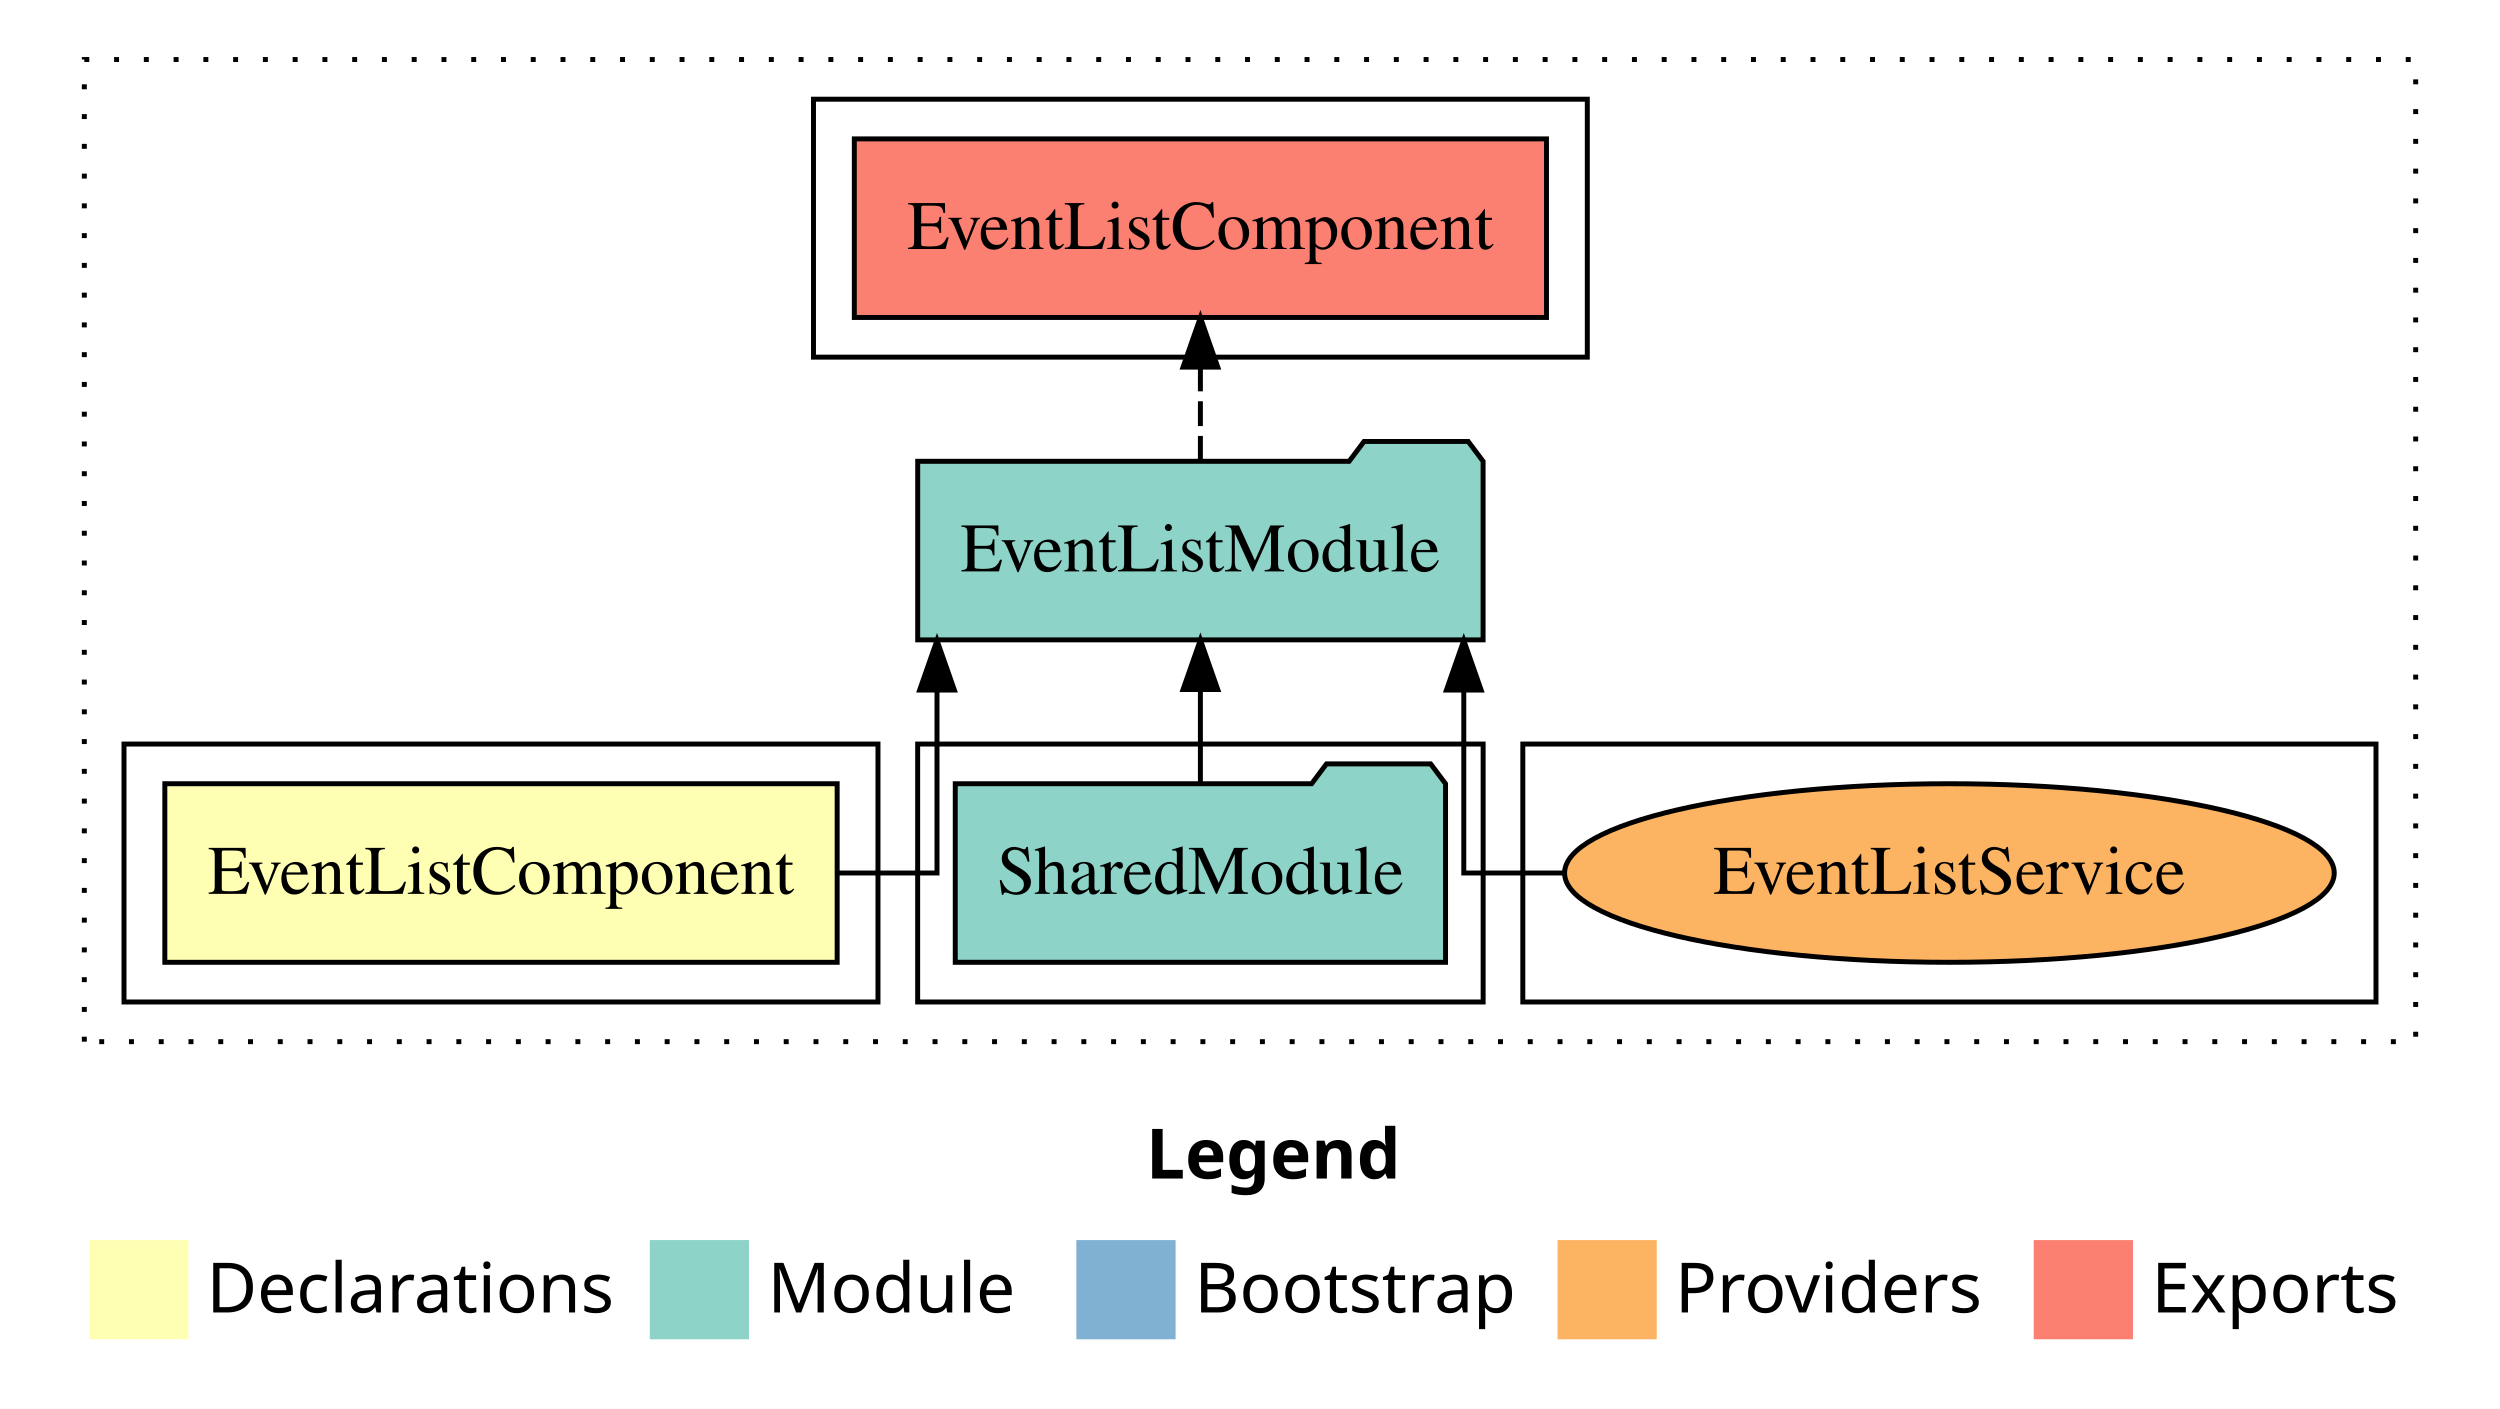
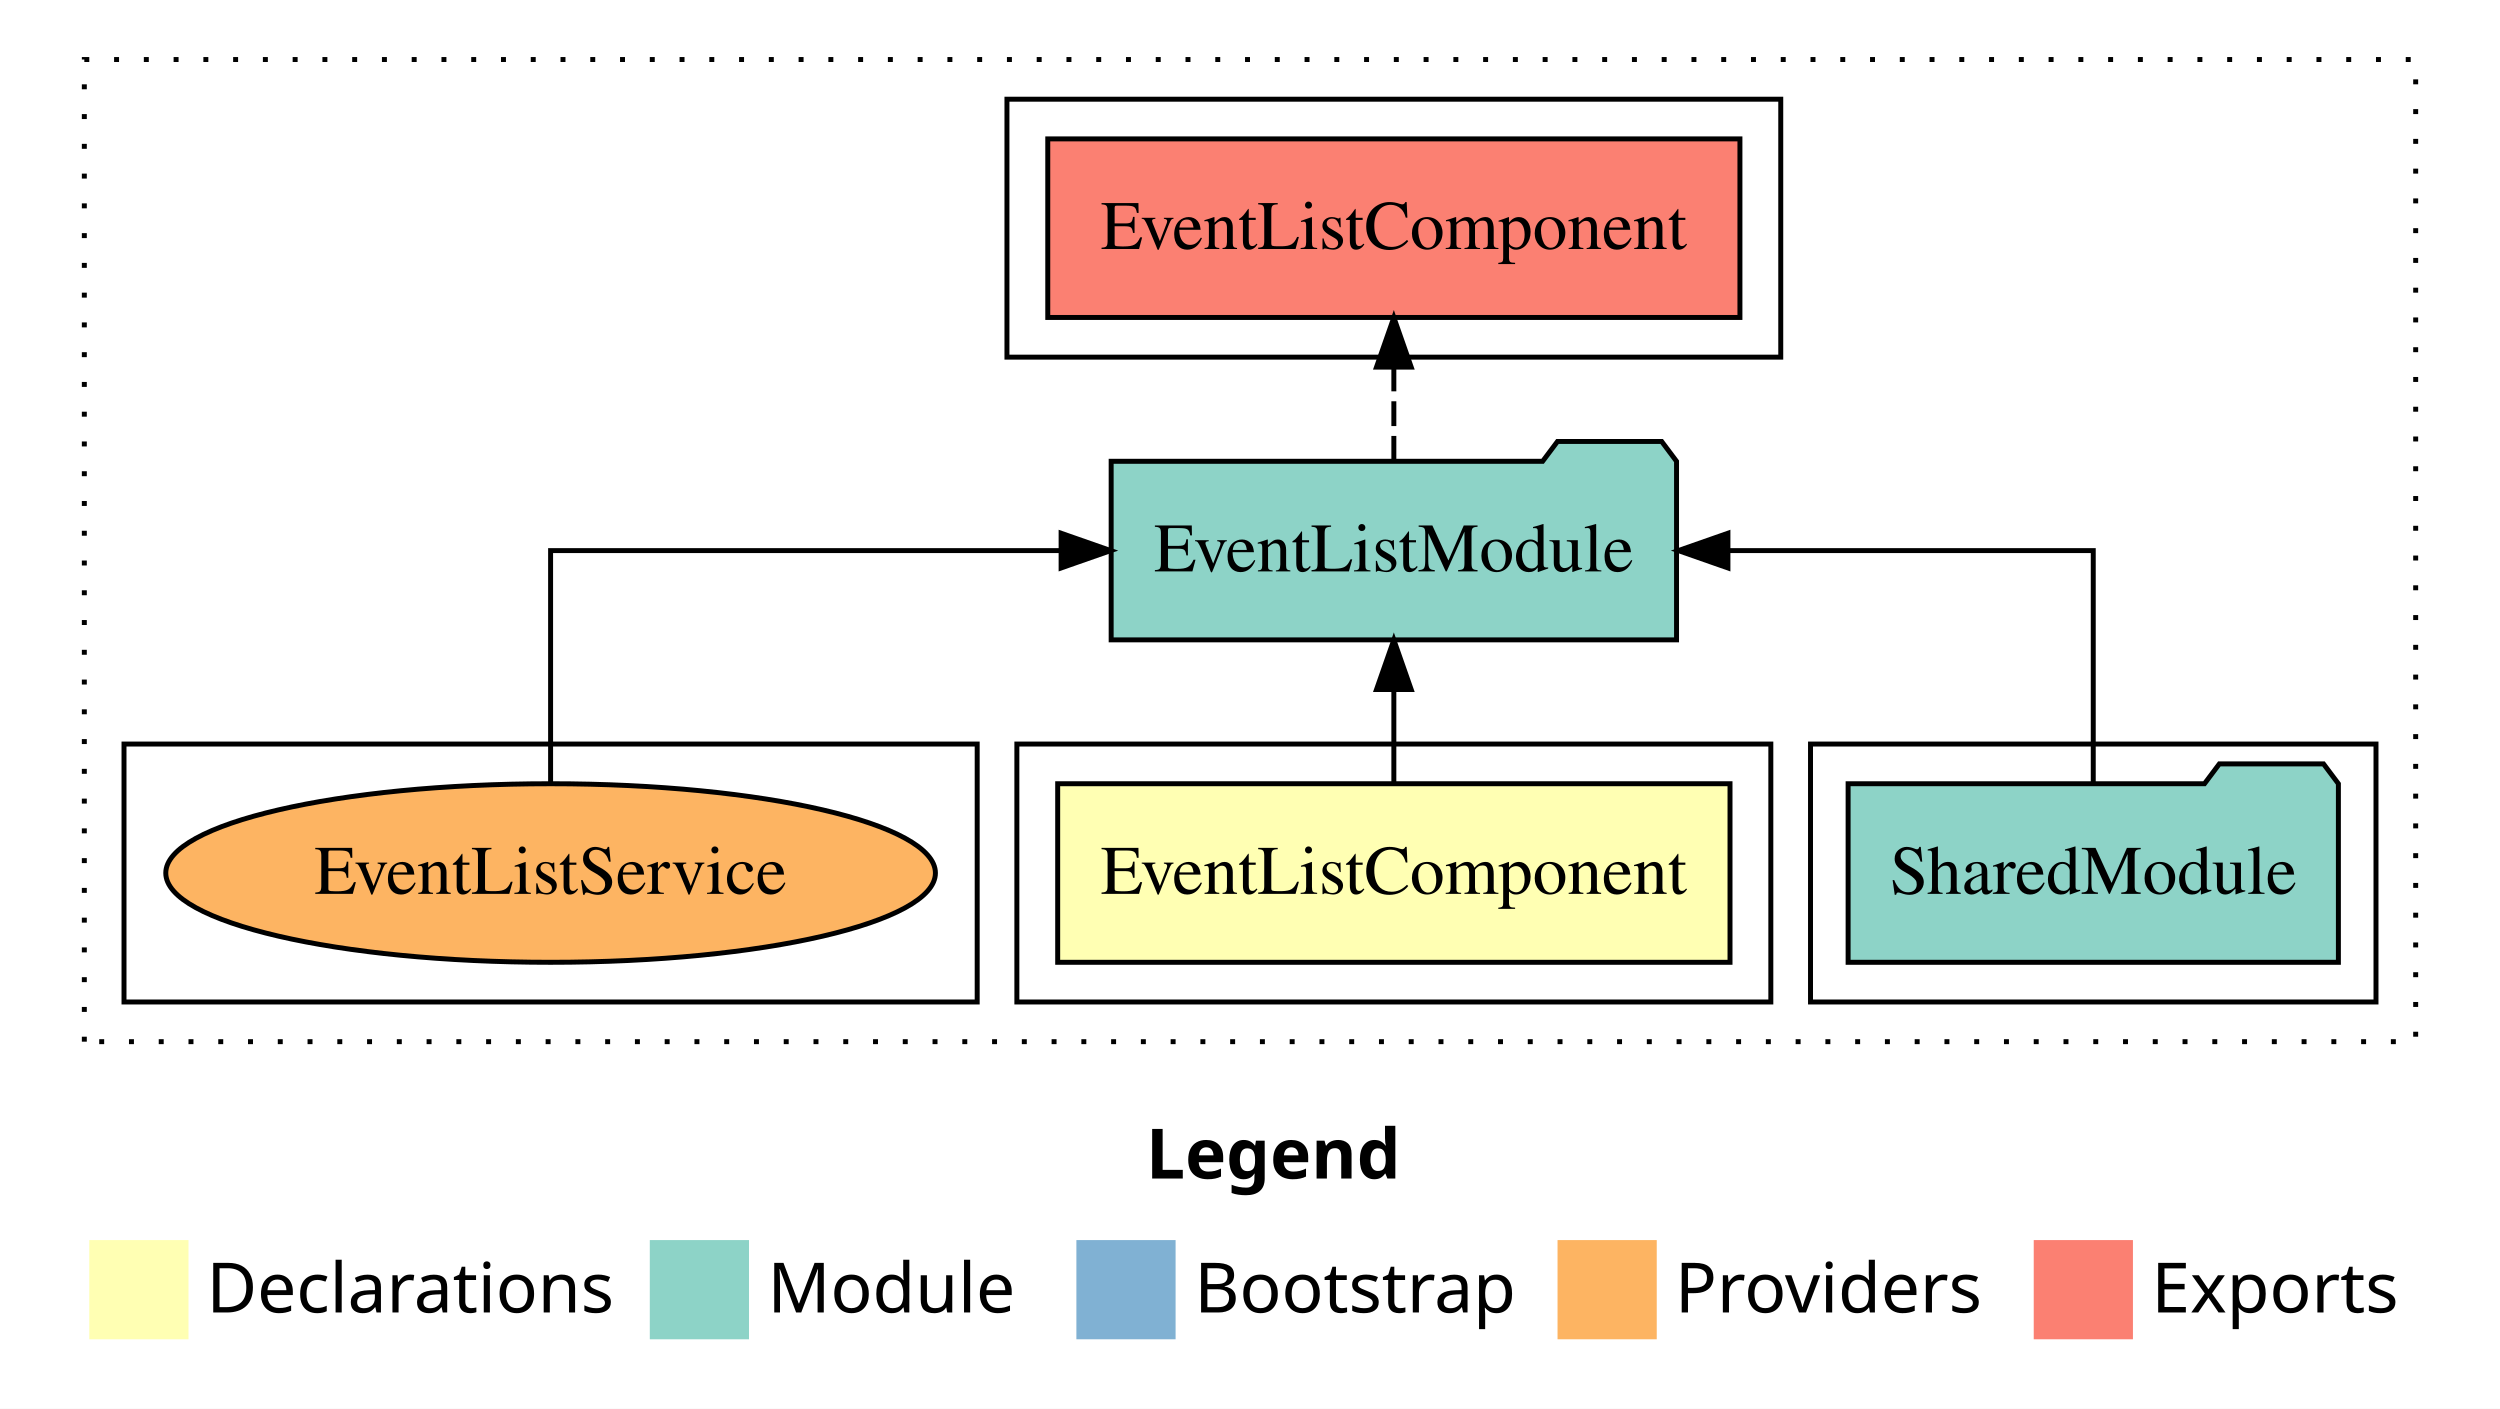
<svg xmlns="http://www.w3.org/2000/svg" width="504pt" height="284pt" viewBox="0.00 0.00 504.00 284.00">
  <g id="graph0" class="graph" transform="scale(1 1) rotate(0) translate(4 280)">
    <polygon fill="white" stroke="transparent" points="-4,4 -4,-280 500,-280 500,4 -4,4" />
    <text text-anchor="start" x="227.01" y="-42.4" font-family="sans-serif" font-weight="bold" font-size="14.00">Legend</text>
    <polygon fill="#ffffb3" stroke="transparent" points="14,-10 14,-30 34,-30 34,-10 14,-10" />
    <text text-anchor="start" x="37.63" y="-15.4" font-family="sans-serif" font-size="14.00">  Declarations</text>
    <polygon fill="#8dd3c7" stroke="transparent" points="127,-10 127,-30 147,-30 147,-10 127,-10" />
    <text text-anchor="start" x="150.73" y="-15.4" font-family="sans-serif" font-size="14.00">  Module</text>
    <polygon fill="#80b1d3" stroke="transparent" points="213,-10 213,-30 233,-30 233,-10 213,-10" />
    <text text-anchor="start" x="236.78" y="-15.4" font-family="sans-serif" font-size="14.00">  Bootstrap</text>
    <polygon fill="#fdb462" stroke="transparent" points="310,-10 310,-30 330,-30 330,-10 310,-10" />
    <text text-anchor="start" x="333.67" y="-15.4" font-family="sans-serif" font-size="14.00">  Providers</text>
    <polygon fill="#fb8072" stroke="transparent" points="406,-10 406,-30 426,-30 426,-10 406,-10" />
    <text text-anchor="start" x="429.73" y="-15.4" font-family="sans-serif" font-size="14.00">  Exports</text>
    <g id="clust1" class="cluster">
      <polygon fill="none" stroke="black" stroke-dasharray="1,5" points="13,-70 13,-268 483,-268 483,-70 13,-70" />
    </g>
-     <g id="clust7" class="cluster">
-       <polygon fill="none" stroke="black" points="303,-78 303,-130 475,-130 475,-78 303,-78" />
+     <g id="clust5" class="cluster">
+       <polygon fill="none" stroke="black" points="199,-208 199,-260 355,-260 355,-208 199,-208" />
    </g>
    <g id="clust4" class="cluster">
-       <polygon fill="none" stroke="black" points="181,-78 181,-130 295,-130 295,-78 181,-78" />
+       <polygon fill="none" stroke="black" points="361,-78 361,-130 475,-130 475,-78 361,-78" />
    </g>
    <g id="clust2" class="cluster">
-       <polygon fill="none" stroke="black" points="21,-78 21,-130 173,-130 173,-78 21,-78" />
+       <polygon fill="none" stroke="black" points="201,-78 201,-130 353,-130 353,-78 201,-78" />
    </g>
-     <g id="clust5" class="cluster">
-       <polygon fill="none" stroke="black" points="160,-208 160,-260 316,-260 316,-208 160,-208" />
+     <g id="clust7" class="cluster">
+       <polygon fill="none" stroke="black" points="21,-78 21,-130 193,-130 193,-78 21,-78" />
    </g>
    <g id="node1" class="node">
-       <polygon fill="#ffffb3" stroke="black" points="164.77,-122 29.23,-122 29.23,-86 164.77,-86 164.77,-122" />
-       <text text-anchor="middle" x="97" y="-99.8" font-family="Times,serif" font-size="14.00">EventListComponent</text>
+       <polygon fill="#ffffb3" stroke="black" points="344.77,-122 209.23,-122 209.23,-86 344.77,-86 344.77,-122" />
+       <text text-anchor="middle" x="277" y="-99.8" font-family="Times,serif" font-size="14.00">EventListComponent</text>
    </g>
    <g id="node2" class="node">
-       <polygon fill="#8dd3c7" stroke="black" points="294.99,-187 291.99,-191 270.99,-191 267.99,-187 181.01,-187 181.01,-151 294.99,-151 294.99,-187" />
-       <text text-anchor="middle" x="238" y="-164.8" font-family="Times,serif" font-size="14.00">EventListModule</text>
+       <polygon fill="#8dd3c7" stroke="black" points="333.99,-187 330.99,-191 309.99,-191 306.99,-187 220.01,-187 220.01,-151 333.99,-151 333.99,-187" />
+       <text text-anchor="middle" x="277" y="-164.8" font-family="Times,serif" font-size="14.00">EventListModule</text>
    </g>
    <g id="edge1" class="edge">
-       <path fill="none" stroke="black" d="M164.95,-104C176.53,-104 184.9,-104 184.9,-104 184.9,-104 184.9,-140.89 184.9,-140.89" />
-       <polygon fill="black" stroke="black" points="181.4,-140.89 184.9,-150.89 188.4,-140.89 181.4,-140.89" />
+       <path fill="none" stroke="black" d="M277,-122.11C277,-122.11 277,-140.99 277,-140.99" />
+       <polygon fill="black" stroke="black" points="273.5,-140.99 277,-150.99 280.5,-140.99 273.5,-140.99" />
    </g>
    <g id="node4" class="node">
-       <polygon fill="#fb8072" stroke="black" points="307.77,-252 168.23,-252 168.23,-216 307.77,-216 307.77,-252" />
-       <text text-anchor="middle" x="238" y="-229.8" font-family="Times,serif" font-size="14.00">EventListComponent </text>
+       <polygon fill="#fb8072" stroke="black" points="346.77,-252 207.23,-252 207.23,-216 346.77,-216 346.77,-252" />
+       <text text-anchor="middle" x="277" y="-229.8" font-family="Times,serif" font-size="14.00">EventListComponent </text>
    </g>
    <g id="edge3" class="edge">
-       <path fill="none" stroke="black" stroke-dasharray="5,2" d="M238,-187.11C238,-187.11 238,-205.99 238,-205.99" />
-       <polygon fill="black" stroke="black" points="234.5,-205.99 238,-215.99 241.5,-205.99 234.5,-205.99" />
+       <path fill="none" stroke="black" stroke-dasharray="5,2" d="M277,-187.11C277,-187.11 277,-205.99 277,-205.99" />
+       <polygon fill="black" stroke="black" points="273.5,-205.99 277,-215.99 280.5,-205.99 273.5,-205.99" />
    </g>
    <g id="node3" class="node">
-       <polygon fill="#8dd3c7" stroke="black" points="287.42,-122 284.42,-126 263.42,-126 260.42,-122 188.58,-122 188.58,-86 287.42,-86 287.42,-122" />
-       <text text-anchor="middle" x="238" y="-99.8" font-family="Times,serif" font-size="14.00">SharedModule</text>
+       <polygon fill="#8dd3c7" stroke="black" points="467.42,-122 464.42,-126 443.42,-126 440.42,-122 368.58,-122 368.58,-86 467.42,-86 467.42,-122" />
+       <text text-anchor="middle" x="418" y="-99.8" font-family="Times,serif" font-size="14.00">SharedModule</text>
    </g>
    <g id="edge2" class="edge">
-       <path fill="none" stroke="black" d="M238,-122.11C238,-122.11 238,-140.99 238,-140.99" />
-       <polygon fill="black" stroke="black" points="234.5,-140.99 238,-150.99 241.5,-140.99 234.5,-140.99" />
+       <path fill="none" stroke="black" d="M418,-122.11C418,-141.34 418,-169 418,-169 418,-169 344.35,-169 344.35,-169" />
+       <polygon fill="black" stroke="black" points="344.35,-165.5 334.35,-169 344.35,-172.5 344.35,-165.5" />
    </g>
    <g id="node5" class="node">
-       <ellipse fill="#fdb462" stroke="black" cx="389" cy="-104" rx="77.58" ry="18" />
-       <text text-anchor="middle" x="389" y="-99.8" font-family="Times,serif" font-size="14.00">EventListService</text>
+       <ellipse fill="#fdb462" stroke="black" cx="107" cy="-104" rx="77.58" ry="18" />
+       <text text-anchor="middle" x="107" y="-99.8" font-family="Times,serif" font-size="14.00">EventListService</text>
    </g>
    <g id="edge4" class="edge">
-       <path fill="none" stroke="black" d="M311.39,-104C299.5,-104 291.1,-104 291.1,-104 291.1,-104 291.1,-140.89 291.1,-140.89" />
-       <polygon fill="black" stroke="black" points="287.6,-140.89 291.1,-150.89 294.6,-140.89 287.6,-140.89" />
+       <path fill="none" stroke="black" d="M107,-122.11C107,-141.34 107,-169 107,-169 107,-169 209.92,-169 209.92,-169" />
+       <polygon fill="black" stroke="black" points="209.92,-172.5 219.92,-169 209.92,-165.5 209.92,-172.5" />
    </g>
  </g>
</svg>
